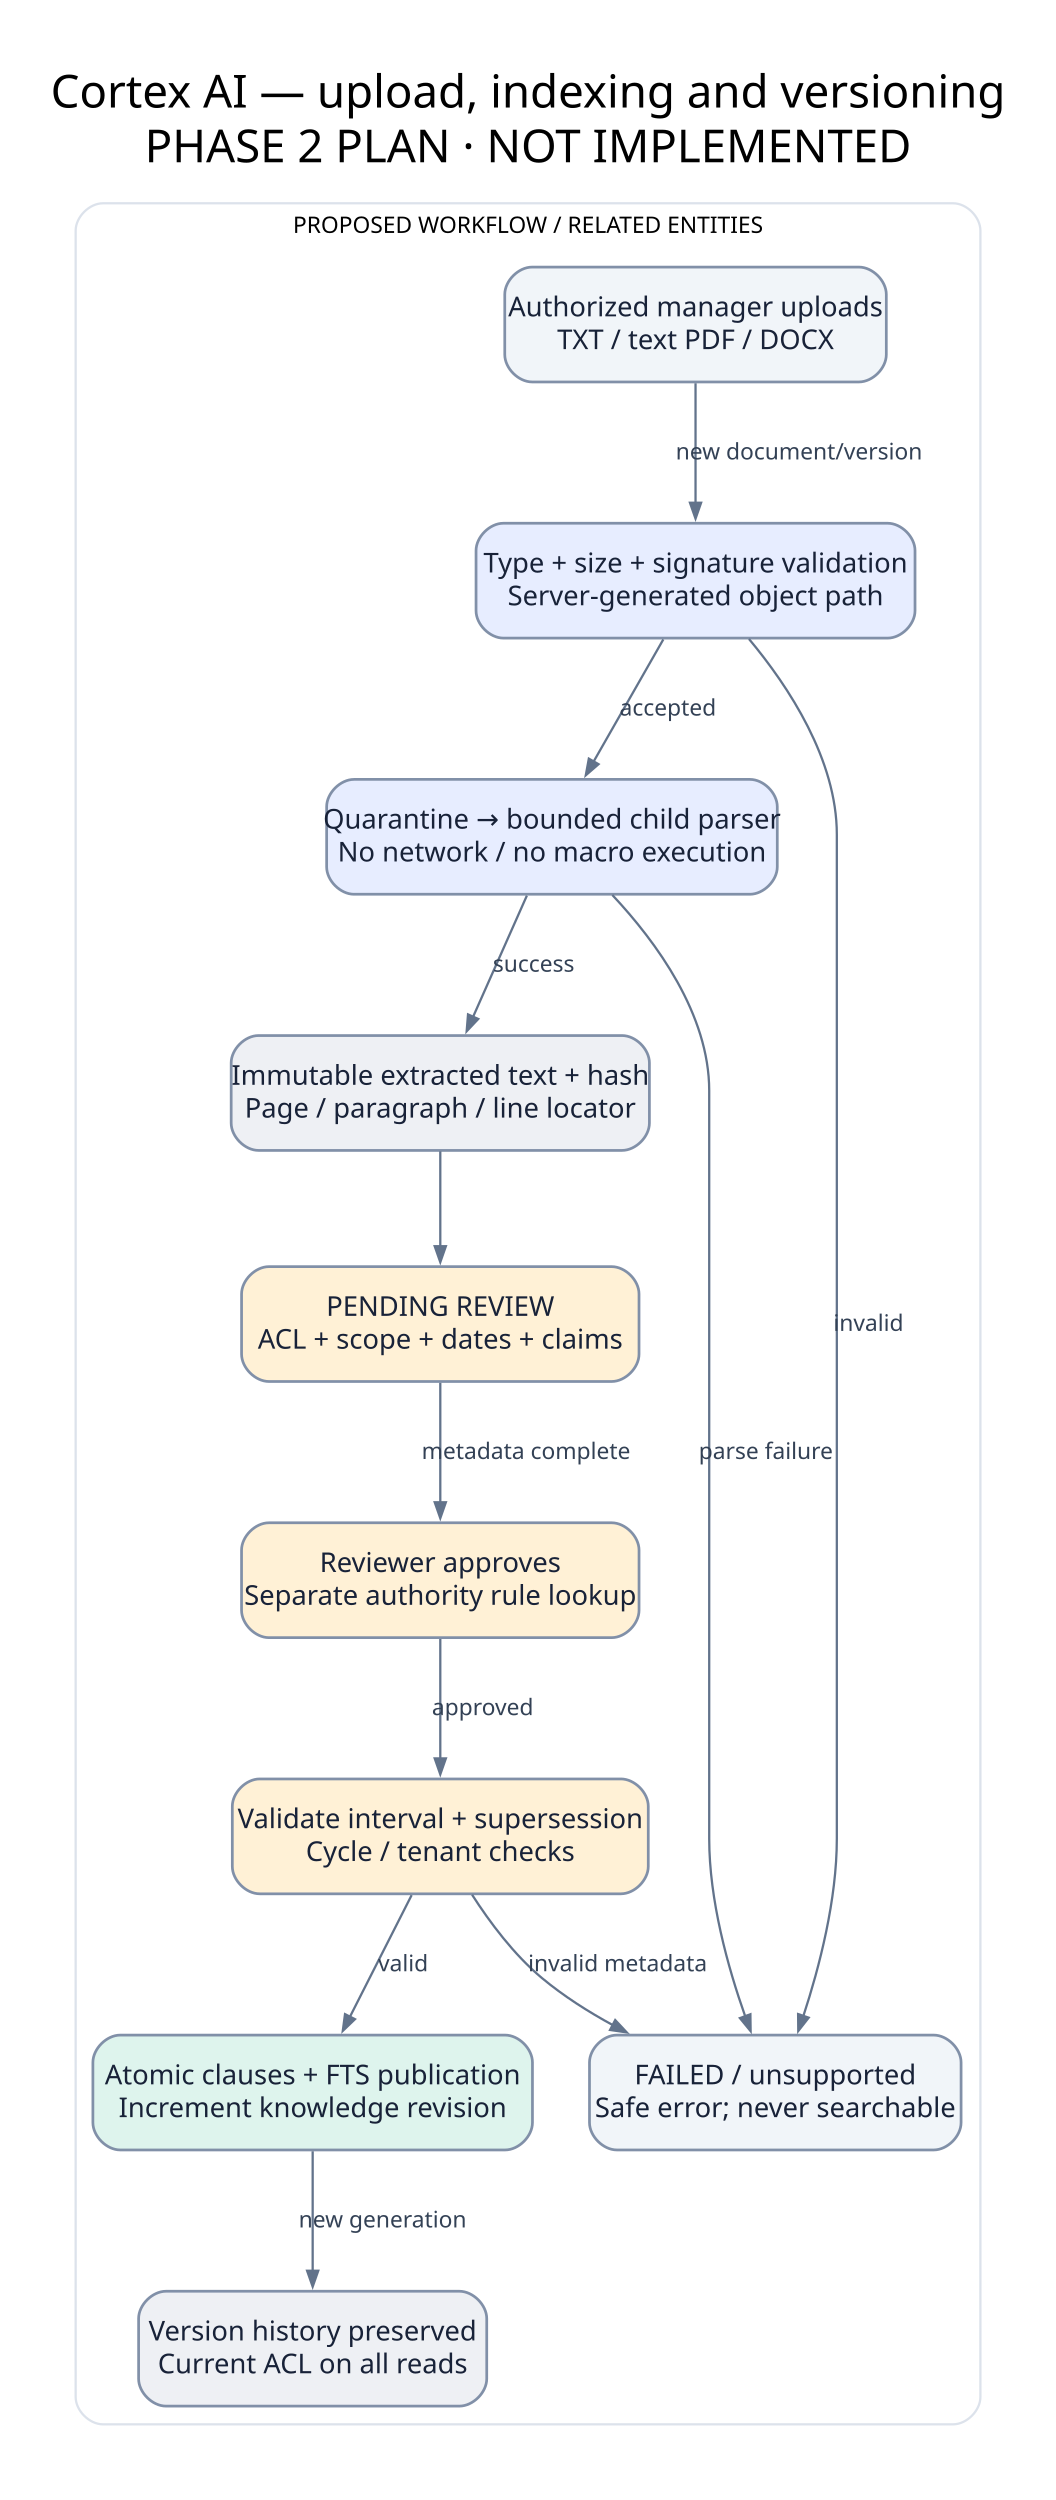
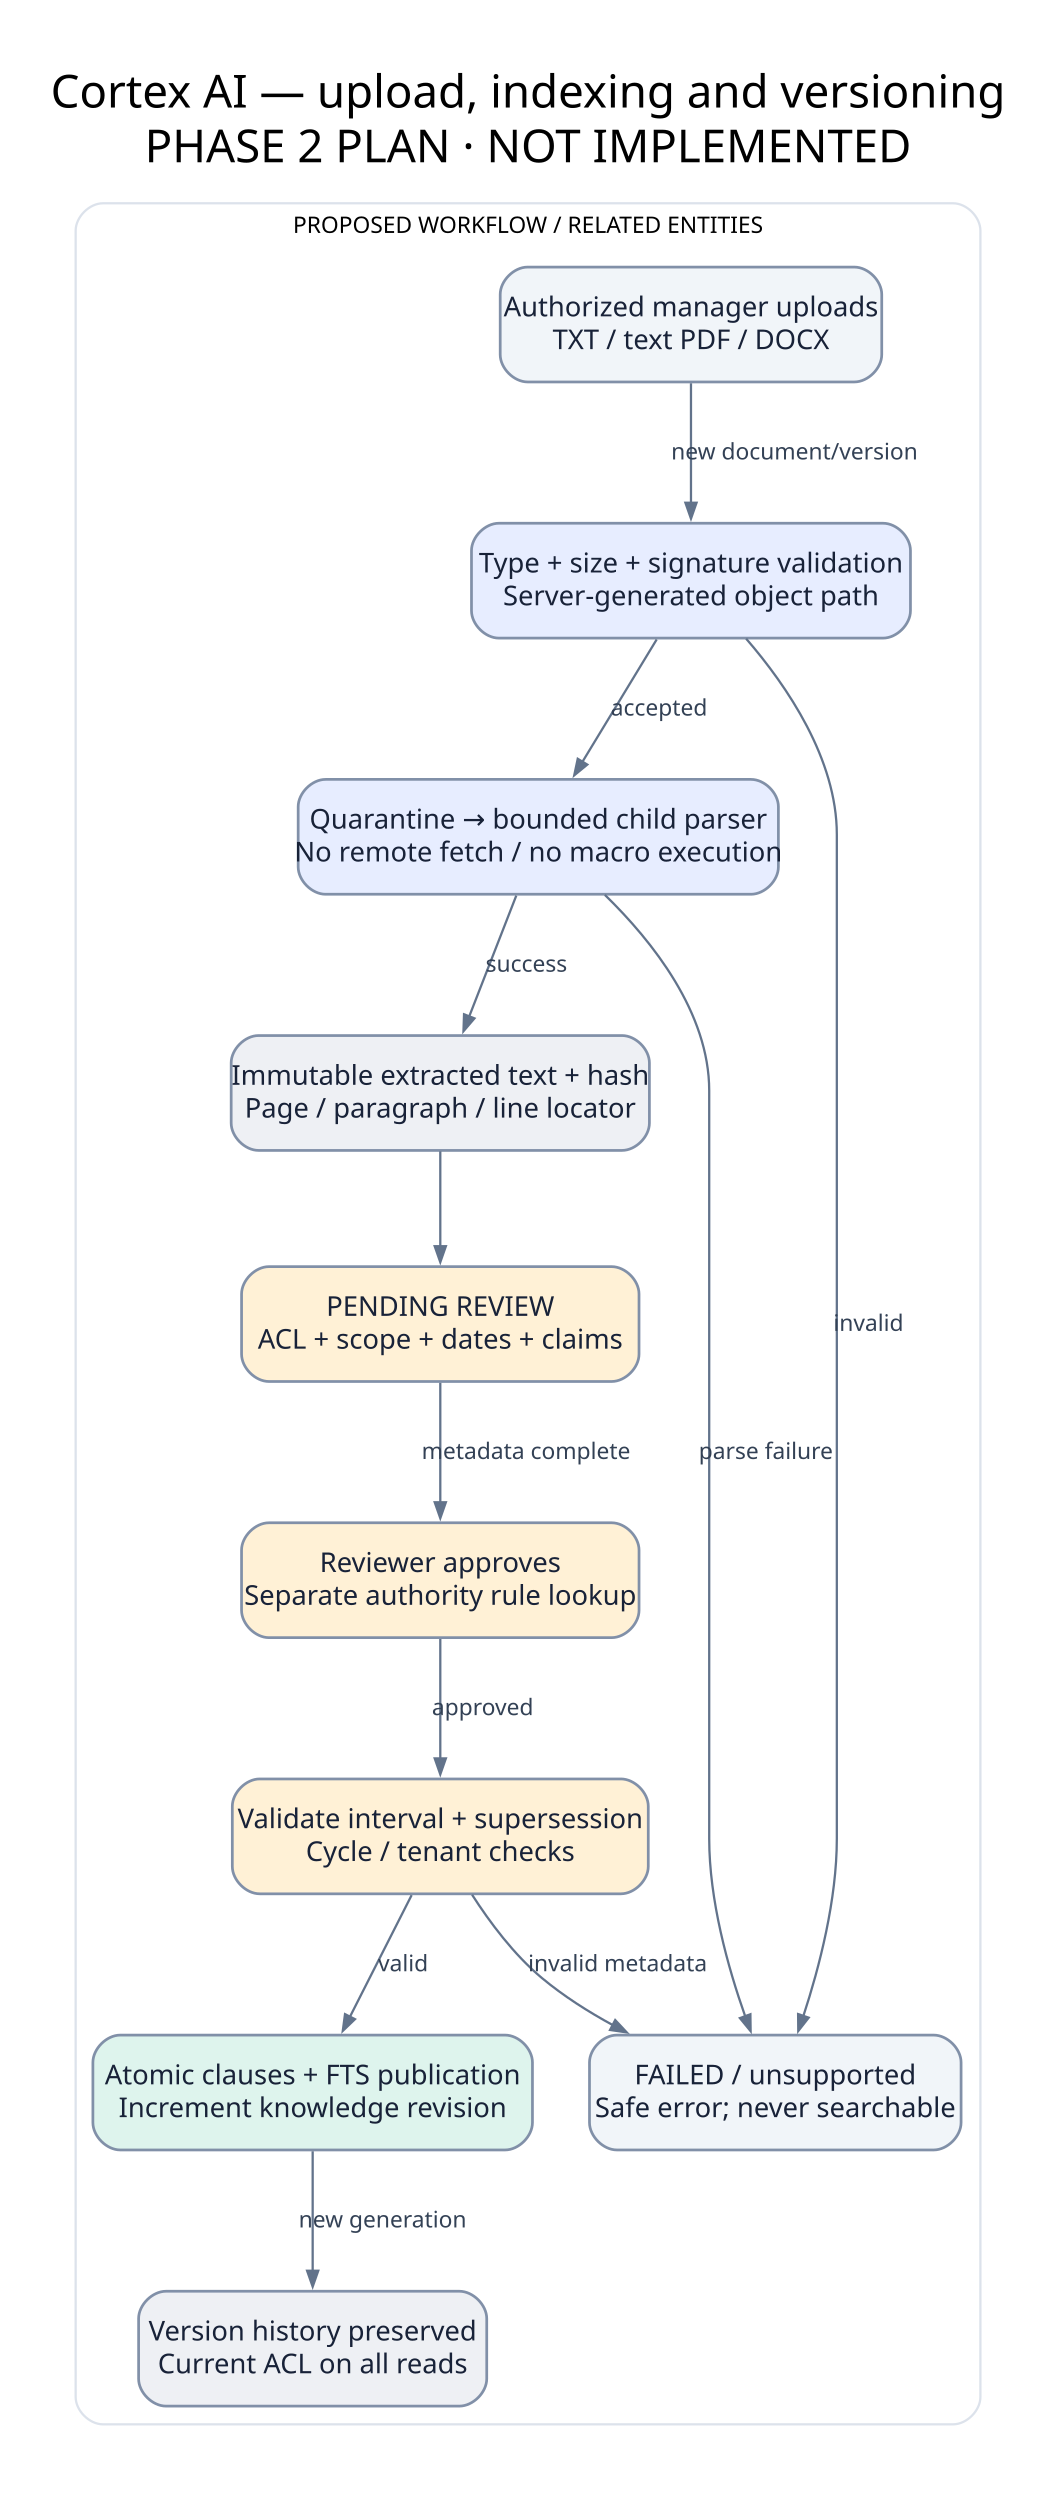
<svg xmlns="http://www.w3.org/2000/svg" width="463pt" height="1097pt" viewBox="0.00 0.00 463.00 1097.00">
  <g id="graph0" class="graph" transform="scale(1 1) rotate(0) translate(25.2 1071.8)">
    <polygon fill="white" stroke="none" points="-25.2,25.2 -25.2,-1071.8 438.2,-1071.8 438.2,25.2 -25.2,25.2" />
    <text xml:space="preserve" text-anchor="middle" x="206.5" y="-1024.6" font-family="Segoe UI" font-size="20.00">Cortex AI — upload, indexing and versioning</text>
    <text xml:space="preserve" text-anchor="middle" x="206.5" y="-1000.6" font-family="Segoe UI" font-size="20.00">PHASE 2 PLAN · NOT IMPLEMENTED</text>
    <g id="clust1" class="cluster">
      <path fill="white" stroke="#dce2eb" d="M20,-8C20,-8 393,-8 393,-8 399,-8 405,-14 405,-20 405,-20 405,-970.6 405,-970.6 405,-976.6 399,-982.6 393,-982.6 393,-982.6 20,-982.6 20,-982.6 14,-982.6 8,-976.6 8,-970.6 8,-970.6 8,-20 8,-20 8,-14 14,-8 20,-8" />
      <text xml:space="preserve" text-anchor="middle" x="206.5" y="-969.6" font-family="Segoe UI" font-size="10.00">PROPOSED WORKFLOW / RELATED ENTITIES</text>
    </g>
    <g id="node1" class="node">
-       <path fill="#f1f5f9" stroke="#8190a8" stroke-width="1.2" d="M351.71,-954.6C351.71,-954.6 208.29,-954.6 208.29,-954.6 202.29,-954.6 196.29,-948.6 196.29,-942.6 196.29,-942.6 196.29,-916.2 196.29,-916.2 196.29,-910.2 202.29,-904.2 208.29,-904.2 208.29,-904.2 351.71,-904.2 351.71,-904.2 357.71,-904.2 363.71,-910.2 363.71,-916.2 363.71,-916.2 363.71,-942.6 363.71,-942.6 363.71,-948.6 357.71,-954.6 351.71,-954.6" />
-       <text xml:space="preserve" text-anchor="middle" x="280" y="-933" font-family="Segoe UI" font-size="12.00" fill="#182238">Authorized manager uploads</text>
-       <text xml:space="preserve" text-anchor="middle" x="280" y="-918.6" font-family="Segoe UI" font-size="12.00" fill="#182238">TXT / text PDF / DOCX</text>
+       <path fill="#f1f5f9" stroke="#8190a8" stroke-width="1.2" d="M349.71,-954.6C349.71,-954.6 206.29,-954.6 206.29,-954.6 200.29,-954.6 194.29,-948.6 194.29,-942.6 194.29,-942.6 194.29,-916.2 194.29,-916.2 194.29,-910.2 200.29,-904.2 206.29,-904.2 206.29,-904.2 349.71,-904.2 349.71,-904.2 355.71,-904.2 361.71,-910.2 361.71,-916.2 361.71,-916.2 361.71,-942.6 361.71,-942.6 361.71,-948.6 355.71,-954.6 349.71,-954.6" />
+       <text xml:space="preserve" text-anchor="middle" x="278" y="-933" font-family="Segoe UI" font-size="12.00" fill="#182238">Authorized manager uploads</text>
+       <text xml:space="preserve" text-anchor="middle" x="278" y="-918.6" font-family="Segoe UI" font-size="12.00" fill="#182238">TXT / text PDF / DOCX</text>
    </g>
    <g id="node2" class="node">
-       <path fill="#e7edff" stroke="#8190a8" stroke-width="1.2" d="M364.31,-842.2C364.31,-842.2 195.69,-842.2 195.69,-842.2 189.69,-842.2 183.69,-836.2 183.69,-830.2 183.69,-830.2 183.69,-803.8 183.69,-803.8 183.69,-797.8 189.69,-791.8 195.69,-791.8 195.69,-791.8 364.31,-791.8 364.31,-791.8 370.31,-791.8 376.31,-797.8 376.31,-803.8 376.31,-803.8 376.31,-830.2 376.31,-830.2 376.31,-836.2 370.31,-842.2 364.31,-842.2" />
-       <text xml:space="preserve" text-anchor="middle" x="280" y="-820.6" font-family="Segoe UI" font-size="12.00" fill="#182238">Type + size + signature validation</text>
-       <text xml:space="preserve" text-anchor="middle" x="280" y="-806.2" font-family="Segoe UI" font-size="12.00" fill="#182238">Server-generated object path</text>
+       <path fill="#e7edff" stroke="#8190a8" stroke-width="1.2" d="M362.31,-842.2C362.31,-842.2 193.69,-842.2 193.69,-842.2 187.69,-842.2 181.69,-836.2 181.69,-830.2 181.69,-830.2 181.69,-803.8 181.69,-803.8 181.69,-797.8 187.69,-791.8 193.69,-791.8 193.69,-791.8 362.31,-791.8 362.31,-791.8 368.31,-791.8 374.31,-797.8 374.31,-803.8 374.31,-803.8 374.31,-830.2 374.31,-830.2 374.31,-836.2 368.31,-842.2 362.31,-842.2" />
+       <text xml:space="preserve" text-anchor="middle" x="278" y="-820.6" font-family="Segoe UI" font-size="12.00" fill="#182238">Type + size + signature validation</text>
+       <text xml:space="preserve" text-anchor="middle" x="278" y="-806.2" font-family="Segoe UI" font-size="12.00" fill="#182238">Server-generated object path</text>
    </g>
    <g id="edge1" class="edge">
-       <path fill="none" stroke="#62738b" d="M280,-903.62C280,-888.14 280,-868.01 280,-851.16" />
-       <polygon fill="#62738b" stroke="#62738b" points="282.45,-851.21 280,-844.21 277.55,-851.21 282.45,-851.21" />
-       <text xml:space="preserve" text-anchor="middle" x="325.41" y="-870.2" font-family="Segoe UI" font-size="10.00" fill="#334155">new document/version</text>
+       <path fill="none" stroke="#62738b" d="M278,-903.62C278,-888.14 278,-868.01 278,-851.16" />
+       <polygon fill="#62738b" stroke="#62738b" points="280.45,-851.21 278,-844.21 275.55,-851.21 280.45,-851.21" />
+       <text xml:space="preserve" text-anchor="middle" x="323.41" y="-870.2" font-family="Segoe UI" font-size="10.00" fill="#334155">new document/version</text>
    </g>
    <g id="node3" class="node">
-       <path fill="#e7edff" stroke="#8190a8" stroke-width="1.2" d="M303.87,-729.8C303.87,-729.8 130.13,-729.8 130.13,-729.8 124.13,-729.8 118.13,-723.8 118.13,-717.8 118.13,-717.8 118.13,-691.4 118.13,-691.4 118.13,-685.4 124.13,-679.4 130.13,-679.4 130.13,-679.4 303.87,-679.4 303.87,-679.4 309.87,-679.4 315.87,-685.4 315.87,-691.4 315.87,-691.4 315.87,-717.8 315.87,-717.8 315.87,-723.8 309.87,-729.8 303.87,-729.8" />
-       <text xml:space="preserve" text-anchor="middle" x="217" y="-708.2" font-family="Segoe UI" font-size="12.00" fill="#182238">Quarantine → bounded child parser</text>
-       <text xml:space="preserve" text-anchor="middle" x="217" y="-693.8" font-family="Segoe UI" font-size="12.00" fill="#182238">No network / no macro execution</text>
+       <path fill="#e7edff" stroke="#8190a8" stroke-width="1.2" d="M304.36,-729.8C304.36,-729.8 117.64,-729.8 117.64,-729.8 111.64,-729.8 105.64,-723.8 105.64,-717.8 105.64,-717.8 105.64,-691.4 105.64,-691.4 105.64,-685.4 111.64,-679.4 117.64,-679.4 117.64,-679.4 304.36,-679.4 304.36,-679.4 310.36,-679.4 316.36,-685.4 316.36,-691.4 316.36,-691.4 316.36,-717.8 316.36,-717.8 316.36,-723.8 310.36,-729.8 304.36,-729.8" />
+       <text xml:space="preserve" text-anchor="middle" x="211" y="-708.2" font-family="Segoe UI" font-size="12.00" fill="#182238">Quarantine → bounded child parser</text>
+       <text xml:space="preserve" text-anchor="middle" x="211" y="-693.8" font-family="Segoe UI" font-size="12.00" fill="#182238">No remote fetch / no macro execution</text>
    </g>
    <g id="edge2" class="edge">
-       <path fill="none" stroke="#62738b" d="M265.86,-791.22C256.78,-775.31 244.91,-754.5 235.14,-737.38" />
-       <polygon fill="#62738b" stroke="#62738b" points="237.44,-736.47 231.84,-731.61 233.18,-738.9 237.44,-736.47" />
-       <text xml:space="preserve" text-anchor="middle" x="267.87" y="-757.8" font-family="Segoe UI" font-size="10.00" fill="#334155">accepted</text>
+       <path fill="none" stroke="#62738b" d="M262.96,-791.22C253.31,-775.31 240.68,-754.5 230.29,-737.38" />
+       <polygon fill="#62738b" stroke="#62738b" points="232.5,-736.3 226.77,-731.59 228.31,-738.84 232.5,-736.3" />
+       <text xml:space="preserve" text-anchor="middle" x="263.99" y="-757.8" font-family="Segoe UI" font-size="10.00" fill="#334155">accepted</text>
    </g>
    <g id="node4" class="node">
      <path fill="#f1f5f9" stroke="#8190a8" stroke-width="1.2" d="M384.52,-178.8C384.52,-178.8 245.47,-178.8 245.47,-178.8 239.47,-178.8 233.47,-172.8 233.47,-166.8 233.47,-166.8 233.47,-140.4 233.47,-140.4 233.47,-134.4 239.47,-128.4 245.47,-128.4 245.47,-128.4 384.52,-128.4 384.52,-128.4 390.52,-128.4 396.52,-134.4 396.52,-140.4 396.52,-140.4 396.52,-166.8 396.52,-166.8 396.52,-172.8 390.52,-178.8 384.52,-178.8" />
      <text xml:space="preserve" text-anchor="middle" x="315" y="-157.2" font-family="Segoe UI" font-size="12.00" fill="#182238">FAILED / unsupported</text>
      <text xml:space="preserve" text-anchor="middle" x="315" y="-142.8" font-family="Segoe UI" font-size="12.00" fill="#182238">Safe error; never searchable</text>
    </g>
    <g id="edge3" class="edge">
-       <path fill="none" stroke="#62738b" d="M303.44,-791.43C321,-770.38 342,-738.35 342,-705.6 342,-705.6 342,-705.6 342,-265 342,-238.23 334.42,-208.83 327.29,-187.1" />
+       <path fill="none" stroke="#62738b" d="M302.2,-791.56C320.32,-770.59 342,-738.61 342,-705.6 342,-705.6 342,-705.6 342,-265 342,-238.23 334.42,-208.83 327.29,-187.1" />
      <polygon fill="#62738b" stroke="#62738b" points="329.65,-186.45 325.08,-180.61 325.01,-188.02 329.65,-186.45" />
      <text xml:space="preserve" text-anchor="middle" x="355.89" y="-487.8" font-family="Segoe UI" font-size="10.00" fill="#334155">invalid</text>
    </g>
    <g id="edge4" class="edge">
-       <path fill="none" stroke="#62738b" d="M243.48,-679.09C262.94,-658.32 286,-626.65 286,-593.2 286,-593.2 286,-593.2 286,-265 286,-238.11 294.14,-208.72 301.8,-187.03" />
+       <path fill="none" stroke="#62738b" d="M240.21,-679.13C261.27,-658.61 286,-627.26 286,-593.2 286,-593.2 286,-593.2 286,-265 286,-238.11 294.14,-208.72 301.8,-187.03" />
      <polygon fill="#62738b" stroke="#62738b" points="304.07,-187.95 304.17,-180.53 299.47,-186.26 304.07,-187.95" />
      <text xml:space="preserve" text-anchor="middle" x="310.85" y="-431.6" font-family="Segoe UI" font-size="10.00" fill="#334155">parse failure</text>
    </g>
    <g id="node5" class="node">
      <path fill="#eef0f4" stroke="#8190a8" stroke-width="1.2" d="M247.76,-617.4C247.76,-617.4 88.24,-617.4 88.24,-617.4 82.24,-617.4 76.24,-611.4 76.24,-605.4 76.24,-605.4 76.24,-579 76.24,-579 76.24,-573 82.24,-567 88.24,-567 88.24,-567 247.76,-567 247.76,-567 253.76,-567 259.76,-573 259.76,-579 259.76,-579 259.76,-605.4 259.76,-605.4 259.76,-611.4 253.76,-617.4 247.76,-617.4" />
      <text xml:space="preserve" text-anchor="middle" x="168" y="-595.8" font-family="Segoe UI" font-size="12.00" fill="#182238">Immutable extracted text + hash</text>
      <text xml:space="preserve" text-anchor="middle" x="168" y="-581.4" font-family="Segoe UI" font-size="12.00" fill="#182238">Page / paragraph / line locator</text>
    </g>
    <g id="edge5" class="edge">
-       <path fill="none" stroke="#62738b" d="M206,-678.82C199.01,-663.06 189.87,-642.47 182.31,-625.44" />
-       <polygon fill="#62738b" stroke="#62738b" points="184.65,-624.68 179.57,-619.28 180.17,-626.67 184.65,-624.68" />
-       <text xml:space="preserve" text-anchor="middle" x="208.96" y="-645.4" font-family="Segoe UI" font-size="10.00" fill="#334155">success</text>
+       <path fill="none" stroke="#62738b" d="M201.35,-678.82C195.21,-663.06 187.19,-642.47 180.56,-625.44" />
+       <polygon fill="#62738b" stroke="#62738b" points="182.99,-624.94 178.17,-619.3 178.42,-626.72 182.99,-624.94" />
+       <text xml:space="preserve" text-anchor="middle" x="205.78" y="-645.4" font-family="Segoe UI" font-size="10.00" fill="#334155">success</text>
    </g>
    <g id="node6" class="node">
      <path fill="#fff1d6" stroke="#8190a8" stroke-width="1.2" d="M243.2,-516C243.2,-516 92.8,-516 92.8,-516 86.8,-516 80.8,-510 80.8,-504 80.8,-504 80.8,-477.6 80.8,-477.6 80.8,-471.6 86.8,-465.6 92.8,-465.6 92.8,-465.6 243.2,-465.6 243.2,-465.6 249.2,-465.6 255.2,-471.6 255.2,-477.6 255.2,-477.6 255.2,-504 255.2,-504 255.2,-510 249.2,-516 243.2,-516" />
      <text xml:space="preserve" text-anchor="middle" x="168" y="-494.4" font-family="Segoe UI" font-size="12.00" fill="#182238">PENDING REVIEW</text>
      <text xml:space="preserve" text-anchor="middle" x="168" y="-480" font-family="Segoe UI" font-size="12.00" fill="#182238">ACL + scope + dates + claims</text>
    </g>
    <g id="edge6" class="edge">
      <path fill="none" stroke="#62738b" d="M168,-566.63C168,-553.97 168,-538.35 168,-524.66" />
      <polygon fill="#62738b" stroke="#62738b" points="170.45,-524.95 168,-517.95 165.55,-524.95 170.45,-524.95" />
    </g>
    <g id="node7" class="node">
      <path fill="#fff1d6" stroke="#8190a8" stroke-width="1.2" d="M243.21,-403.6C243.21,-403.6 92.79,-403.6 92.79,-403.6 86.79,-403.6 80.79,-397.6 80.79,-391.6 80.79,-391.6 80.79,-365.2 80.79,-365.2 80.79,-359.2 86.79,-353.2 92.79,-353.2 92.79,-353.2 243.21,-353.2 243.21,-353.2 249.21,-353.2 255.21,-359.2 255.21,-365.2 255.21,-365.2 255.21,-391.6 255.21,-391.6 255.21,-397.6 249.21,-403.6 243.21,-403.6" />
      <text xml:space="preserve" text-anchor="middle" x="168" y="-382" font-family="Segoe UI" font-size="12.00" fill="#182238">Reviewer approves</text>
      <text xml:space="preserve" text-anchor="middle" x="168" y="-367.6" font-family="Segoe UI" font-size="12.00" fill="#182238">Separate authority rule lookup</text>
    </g>
    <g id="edge7" class="edge">
      <path fill="none" stroke="#62738b" d="M168,-465.02C168,-449.54 168,-429.41 168,-412.56" />
      <polygon fill="#62738b" stroke="#62738b" points="170.45,-412.61 168,-405.61 165.55,-412.61 170.45,-412.61" />
      <text xml:space="preserve" text-anchor="middle" x="205.62" y="-431.6" font-family="Segoe UI" font-size="10.00" fill="#334155">metadata complete</text>
    </g>
    <g id="node8" class="node">
      <path fill="#fff1d6" stroke="#8190a8" stroke-width="1.2" d="M247.26,-291.2C247.26,-291.2 88.74,-291.2 88.74,-291.2 82.74,-291.2 76.74,-285.2 76.74,-279.2 76.74,-279.2 76.74,-252.8 76.74,-252.8 76.74,-246.8 82.74,-240.8 88.74,-240.8 88.74,-240.8 247.26,-240.8 247.26,-240.8 253.26,-240.8 259.26,-246.8 259.26,-252.8 259.26,-252.8 259.26,-279.2 259.26,-279.2 259.26,-285.2 253.26,-291.2 247.26,-291.2" />
      <text xml:space="preserve" text-anchor="middle" x="168" y="-269.6" font-family="Segoe UI" font-size="12.00" fill="#182238">Validate interval + supersession</text>
      <text xml:space="preserve" text-anchor="middle" x="168" y="-255.2" font-family="Segoe UI" font-size="12.00" fill="#182238">Cycle / tenant checks</text>
    </g>
    <g id="edge8" class="edge">
      <path fill="none" stroke="#62738b" d="M168,-352.62C168,-337.14 168,-317.01 168,-300.16" />
      <polygon fill="#62738b" stroke="#62738b" points="170.45,-300.21 168,-293.21 165.55,-300.21 170.45,-300.21" />
      <text xml:space="preserve" text-anchor="middle" x="186.6" y="-319.2" font-family="Segoe UI" font-size="10.00" fill="#334155">approved</text>
    </g>
    <g id="edge10" class="edge">
      <path fill="none" stroke="#62738b" d="M181.95,-240.39C189.77,-228.21 200.41,-213.98 212.64,-203.8 222.02,-195.99 232.86,-189.07 243.89,-183.08" />
      <polygon fill="#62738b" stroke="#62738b" points="244.75,-185.4 249.82,-179.98 242.48,-181.06 244.75,-185.4" />
      <text xml:space="preserve" text-anchor="middle" x="245.82" y="-206.8" font-family="Segoe UI" font-size="10.00" fill="#334155">invalid metadata</text>
    </g>
    <g id="node9" class="node">
      <path fill="#def4ed" stroke="#8190a8" stroke-width="1.2" d="M196.44,-178.8C196.44,-178.8 27.56,-178.8 27.56,-178.8 21.56,-178.8 15.56,-172.8 15.56,-166.8 15.56,-166.8 15.56,-140.4 15.56,-140.4 15.56,-134.4 21.56,-128.4 27.56,-128.4 27.56,-128.4 196.44,-128.4 196.44,-128.4 202.44,-128.4 208.44,-134.4 208.44,-140.4 208.44,-140.4 208.44,-166.8 208.44,-166.8 208.44,-172.8 202.44,-178.8 196.44,-178.8" />
      <text xml:space="preserve" text-anchor="middle" x="112" y="-157.2" font-family="Segoe UI" font-size="12.00" fill="#182238">Atomic clauses + FTS publication</text>
      <text xml:space="preserve" text-anchor="middle" x="112" y="-142.8" font-family="Segoe UI" font-size="12.00" fill="#182238">Increment knowledge revision</text>
    </g>
    <g id="edge9" class="edge">
      <path fill="none" stroke="#62738b" d="M155.43,-240.22C147.43,-224.46 136.99,-203.87 128.35,-186.84" />
      <polygon fill="#62738b" stroke="#62738b" points="130.56,-185.78 125.21,-180.64 126.19,-187.99 130.56,-185.78" />
      <text xml:space="preserve" text-anchor="middle" x="151.68" y="-206.8" font-family="Segoe UI" font-size="10.00" fill="#334155">valid</text>
    </g>
    <g id="node10" class="node">
      <path fill="#eef0f4" stroke="#8190a8" stroke-width="1.2" d="M176.38,-66.4C176.38,-66.4 47.62,-66.4 47.62,-66.4 41.62,-66.4 35.62,-60.4 35.62,-54.4 35.62,-54.4 35.62,-28 35.62,-28 35.62,-22 41.62,-16 47.62,-16 47.62,-16 176.38,-16 176.38,-16 182.38,-16 188.38,-22 188.38,-28 188.38,-28 188.38,-54.4 188.38,-54.4 188.38,-60.4 182.38,-66.4 176.38,-66.4" />
      <text xml:space="preserve" text-anchor="middle" x="112" y="-44.8" font-family="Segoe UI" font-size="12.00" fill="#182238">Version history preserved</text>
      <text xml:space="preserve" text-anchor="middle" x="112" y="-30.4" font-family="Segoe UI" font-size="12.00" fill="#182238">Current ACL on all reads</text>
    </g>
    <g id="edge11" class="edge">
      <path fill="none" stroke="#62738b" d="M112,-127.82C112,-112.34 112,-92.21 112,-75.36" />
      <polygon fill="#62738b" stroke="#62738b" points="114.45,-75.41 112,-68.41 109.55,-75.41 114.45,-75.41" />
      <text xml:space="preserve" text-anchor="middle" x="142.68" y="-94.4" font-family="Segoe UI" font-size="10.00" fill="#334155">new generation</text>
    </g>
  </g>
</svg>
